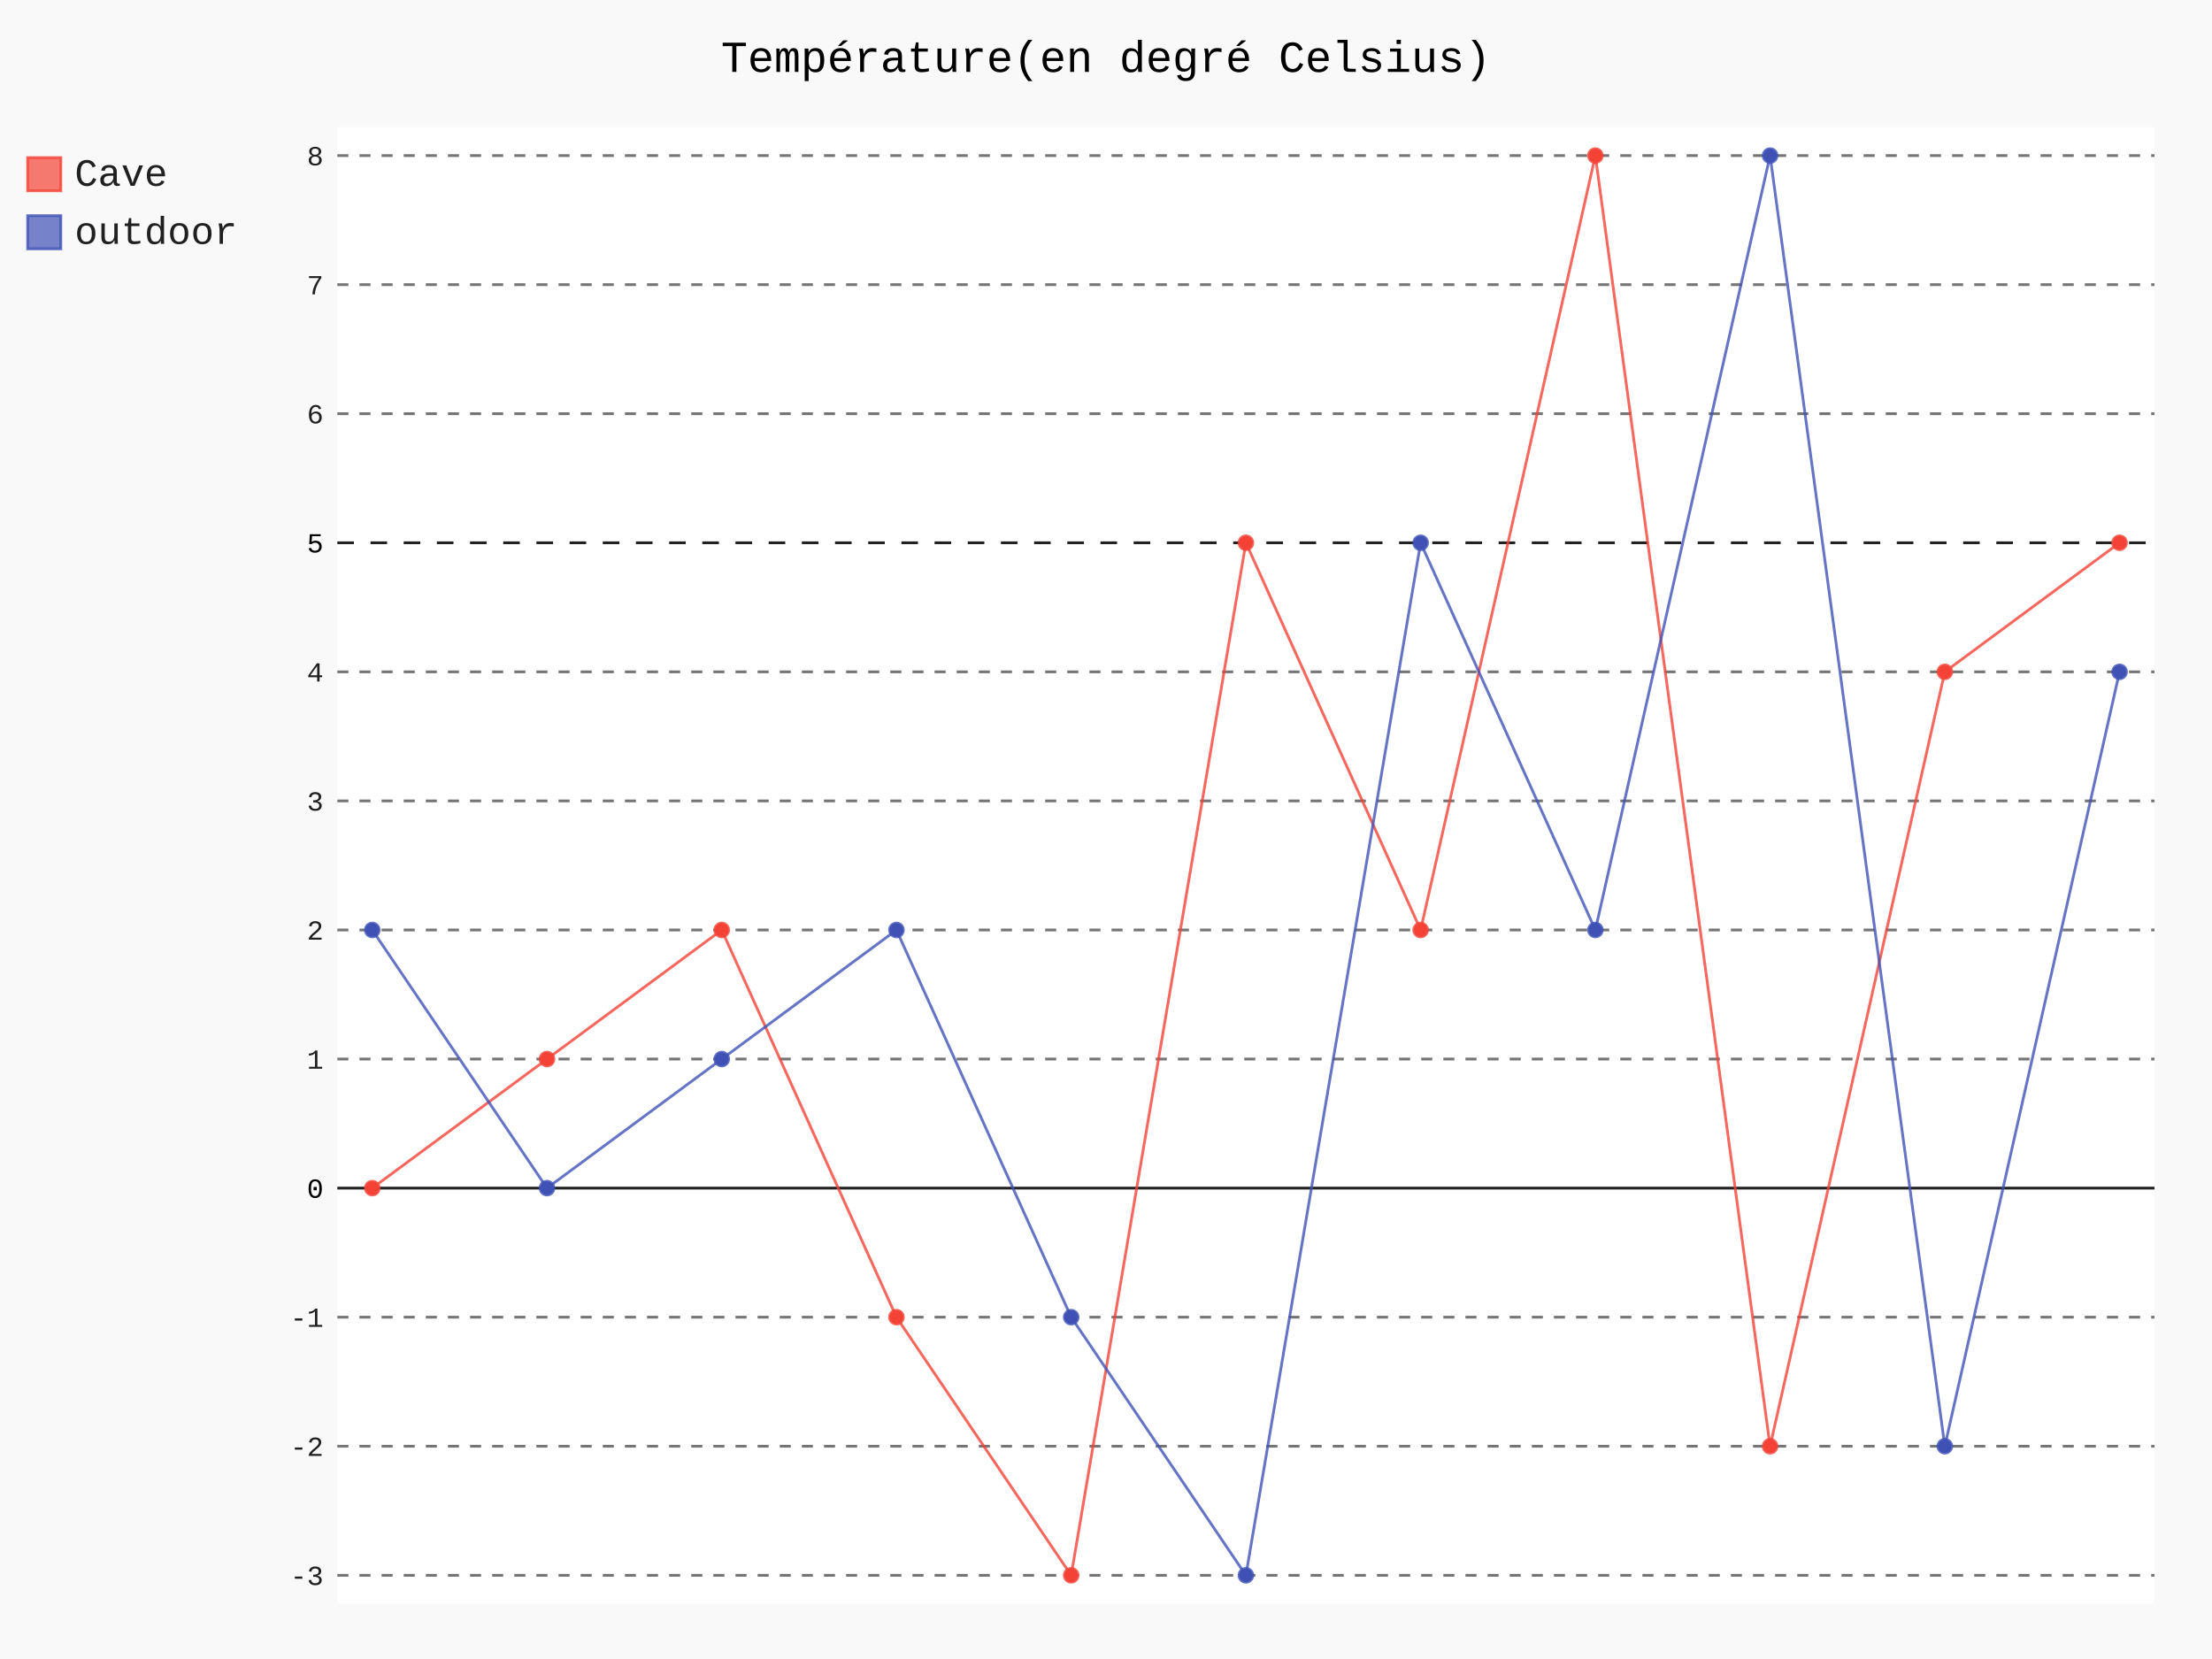
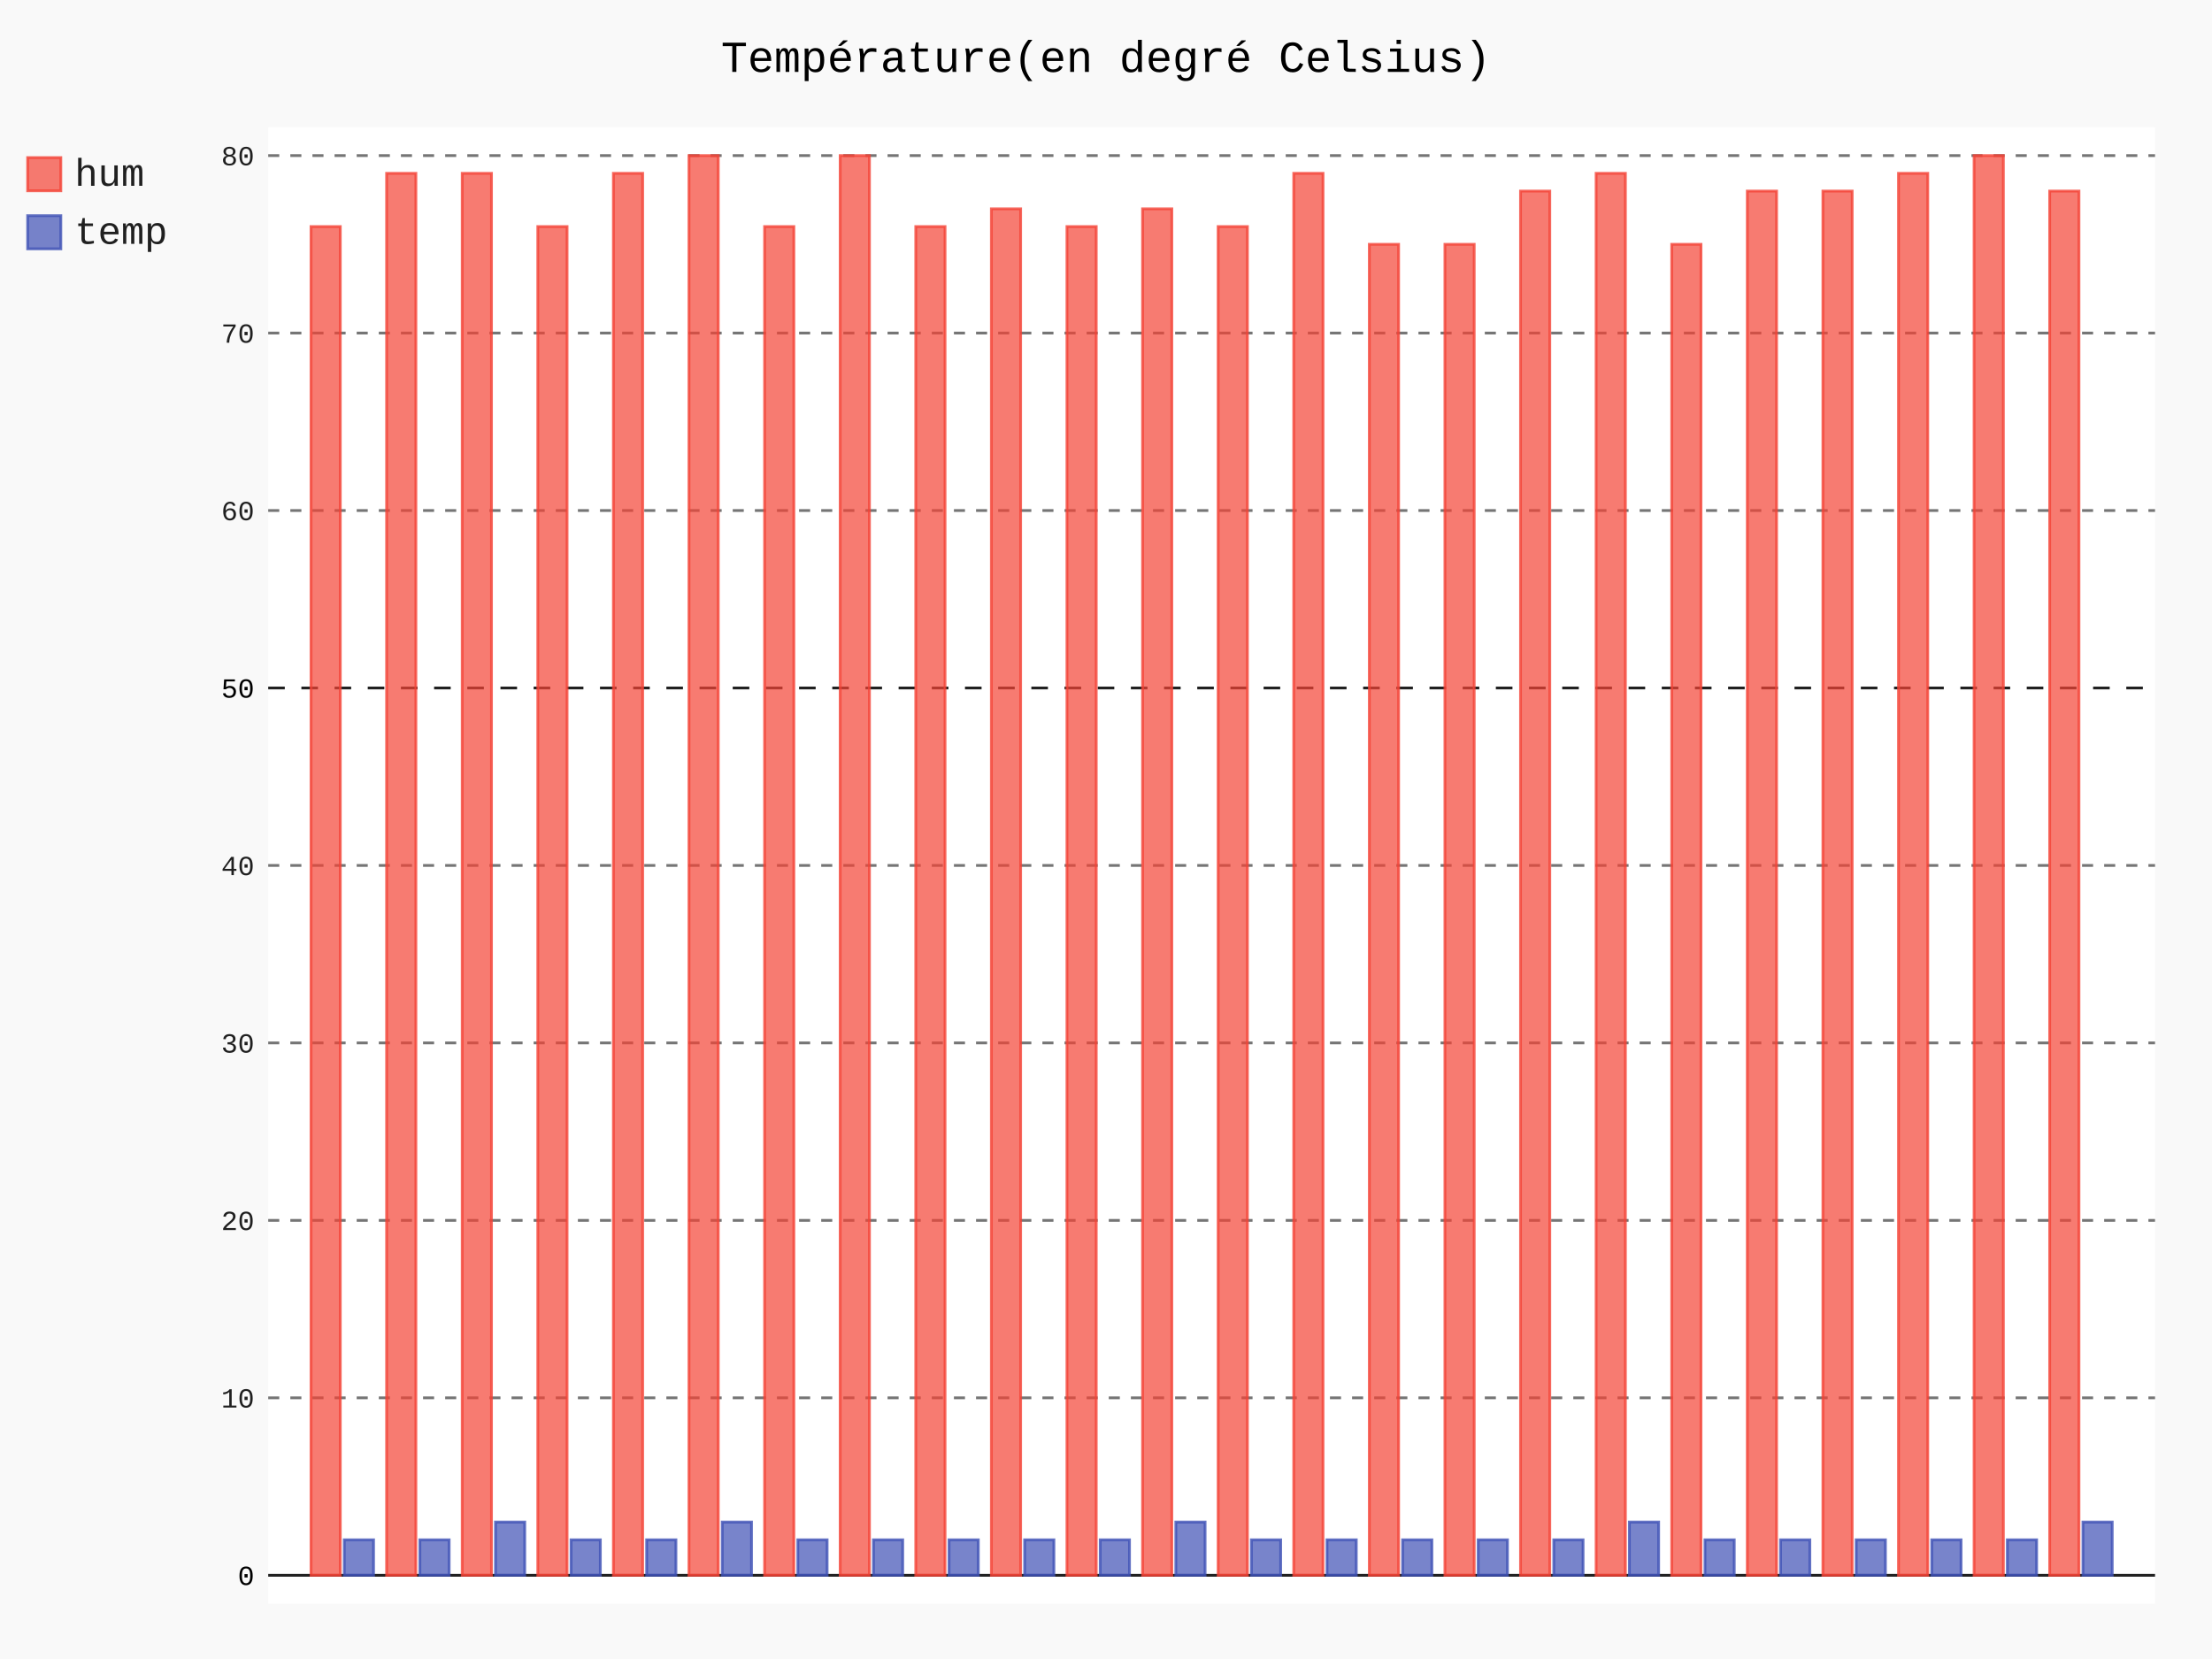
- <svg xmlns="http://www.w3.org/2000/svg" class="pygal-chart" id="chart-02028820-4b92-4e17-ba41-67b3847d8f08" viewBox="0 0 800 600">
+ <svg xmlns="http://www.w3.org/2000/svg" class="pygal-chart" id="chart-7df8f866-859b-4caf-84fa-3095881409de" viewBox="0 0 800 600">
  <defs>
-     <style type="text/css">#chart-02028820-4b92-4e17-ba41-67b3847d8f08{-webkit-user-select:none;-webkit-font-smoothing:antialiased;font-family:Consolas,"Liberation Mono",Menlo,Courier,monospace}#chart-02028820-4b92-4e17-ba41-67b3847d8f08 .title{font-family:Consolas,"Liberation Mono",Menlo,Courier,monospace;font-size:16px}#chart-02028820-4b92-4e17-ba41-67b3847d8f08 .legends .legend text{font-family:Consolas,"Liberation Mono",Menlo,Courier,monospace;font-size:14px}#chart-02028820-4b92-4e17-ba41-67b3847d8f08 .axis text{font-family:Consolas,"Liberation Mono",Menlo,Courier,monospace;font-size:10px}#chart-02028820-4b92-4e17-ba41-67b3847d8f08 .axis text.major{font-family:Consolas,"Liberation Mono",Menlo,Courier,monospace;font-size:10px}#chart-02028820-4b92-4e17-ba41-67b3847d8f08 .text-overlay text.value{font-family:Consolas,"Liberation Mono",Menlo,Courier,monospace;font-size:16px}#chart-02028820-4b92-4e17-ba41-67b3847d8f08 .text-overlay text.label{font-family:Consolas,"Liberation Mono",Menlo,Courier,monospace;font-size:10px}#chart-02028820-4b92-4e17-ba41-67b3847d8f08 .tooltip{font-family:Consolas,"Liberation Mono",Menlo,Courier,monospace;font-size:14px}#chart-02028820-4b92-4e17-ba41-67b3847d8f08 text.no_data{font-family:Consolas,"Liberation Mono",Menlo,Courier,monospace;font-size:64px}
- #chart-02028820-4b92-4e17-ba41-67b3847d8f08{background-color:rgba(249,249,249,1)}#chart-02028820-4b92-4e17-ba41-67b3847d8f08 path,#chart-02028820-4b92-4e17-ba41-67b3847d8f08 line,#chart-02028820-4b92-4e17-ba41-67b3847d8f08 rect,#chart-02028820-4b92-4e17-ba41-67b3847d8f08 circle{-webkit-transition:150ms;-moz-transition:150ms;transition:150ms}#chart-02028820-4b92-4e17-ba41-67b3847d8f08 .graph &gt; .background{fill:rgba(249,249,249,1)}#chart-02028820-4b92-4e17-ba41-67b3847d8f08 .plot &gt; .background{fill:rgba(255,255,255,1)}#chart-02028820-4b92-4e17-ba41-67b3847d8f08 .graph{fill:rgba(0,0,0,.87)}#chart-02028820-4b92-4e17-ba41-67b3847d8f08 text.no_data{fill:rgba(0,0,0,1)}#chart-02028820-4b92-4e17-ba41-67b3847d8f08 .title{fill:rgba(0,0,0,1)}#chart-02028820-4b92-4e17-ba41-67b3847d8f08 .legends .legend text{fill:rgba(0,0,0,.87)}#chart-02028820-4b92-4e17-ba41-67b3847d8f08 .legends .legend:hover text{fill:rgba(0,0,0,1)}#chart-02028820-4b92-4e17-ba41-67b3847d8f08 .axis .line{stroke:rgba(0,0,0,1)}#chart-02028820-4b92-4e17-ba41-67b3847d8f08 .axis .guide.line{stroke:rgba(0,0,0,.54)}#chart-02028820-4b92-4e17-ba41-67b3847d8f08 .axis .major.line{stroke:rgba(0,0,0,.87)}#chart-02028820-4b92-4e17-ba41-67b3847d8f08 .axis text.major{fill:rgba(0,0,0,1)}#chart-02028820-4b92-4e17-ba41-67b3847d8f08 .axis.y .guides:hover .guide.line,#chart-02028820-4b92-4e17-ba41-67b3847d8f08 .line-graph .axis.x .guides:hover .guide.line,#chart-02028820-4b92-4e17-ba41-67b3847d8f08 .stackedline-graph .axis.x .guides:hover .guide.line,#chart-02028820-4b92-4e17-ba41-67b3847d8f08 .xy-graph .axis.x .guides:hover .guide.line{stroke:rgba(0,0,0,1)}#chart-02028820-4b92-4e17-ba41-67b3847d8f08 .axis .guides:hover text{fill:rgba(0,0,0,1)}#chart-02028820-4b92-4e17-ba41-67b3847d8f08 .reactive{fill-opacity:.7;stroke-opacity:.8}#chart-02028820-4b92-4e17-ba41-67b3847d8f08 .ci{stroke:rgba(0,0,0,.87)}#chart-02028820-4b92-4e17-ba41-67b3847d8f08 .reactive.active,#chart-02028820-4b92-4e17-ba41-67b3847d8f08 .active .reactive{fill-opacity:.8;stroke-opacity:.9;stroke-width:4}#chart-02028820-4b92-4e17-ba41-67b3847d8f08 .ci .reactive.active{stroke-width:1.5}#chart-02028820-4b92-4e17-ba41-67b3847d8f08 .series text{fill:rgba(0,0,0,1)}#chart-02028820-4b92-4e17-ba41-67b3847d8f08 .tooltip rect{fill:rgba(255,255,255,1);stroke:rgba(0,0,0,1);-webkit-transition:opacity 150ms;-moz-transition:opacity 150ms;transition:opacity 150ms}#chart-02028820-4b92-4e17-ba41-67b3847d8f08 .tooltip .label{fill:rgba(0,0,0,.87)}#chart-02028820-4b92-4e17-ba41-67b3847d8f08 .tooltip .label{fill:rgba(0,0,0,.87)}#chart-02028820-4b92-4e17-ba41-67b3847d8f08 .tooltip .legend{font-size:.8em;fill:rgba(0,0,0,.54)}#chart-02028820-4b92-4e17-ba41-67b3847d8f08 .tooltip .x_label{font-size:.6em;fill:rgba(0,0,0,1)}#chart-02028820-4b92-4e17-ba41-67b3847d8f08 .tooltip .xlink{font-size:.5em;text-decoration:underline}#chart-02028820-4b92-4e17-ba41-67b3847d8f08 .tooltip .value{font-size:1.5em}#chart-02028820-4b92-4e17-ba41-67b3847d8f08 .bound{font-size:.5em}#chart-02028820-4b92-4e17-ba41-67b3847d8f08 .max-value{font-size:.75em;fill:rgba(0,0,0,.54)}#chart-02028820-4b92-4e17-ba41-67b3847d8f08 .map-element{fill:rgba(255,255,255,1);stroke:rgba(0,0,0,.54) !important}#chart-02028820-4b92-4e17-ba41-67b3847d8f08 .map-element .reactive{fill-opacity:inherit;stroke-opacity:inherit}#chart-02028820-4b92-4e17-ba41-67b3847d8f08 .color-0,#chart-02028820-4b92-4e17-ba41-67b3847d8f08 .color-0 a:visited{stroke:#F44336;fill:#F44336}#chart-02028820-4b92-4e17-ba41-67b3847d8f08 .color-1,#chart-02028820-4b92-4e17-ba41-67b3847d8f08 .color-1 a:visited{stroke:#3F51B5;fill:#3F51B5}#chart-02028820-4b92-4e17-ba41-67b3847d8f08 .text-overlay .color-0 text{fill:black}#chart-02028820-4b92-4e17-ba41-67b3847d8f08 .text-overlay .color-1 text{fill:black}
- #chart-02028820-4b92-4e17-ba41-67b3847d8f08 text.no_data{text-anchor:middle}#chart-02028820-4b92-4e17-ba41-67b3847d8f08 .guide.line{fill:none}#chart-02028820-4b92-4e17-ba41-67b3847d8f08 .centered{text-anchor:middle}#chart-02028820-4b92-4e17-ba41-67b3847d8f08 .title{text-anchor:middle}#chart-02028820-4b92-4e17-ba41-67b3847d8f08 .legends .legend text{fill-opacity:1}#chart-02028820-4b92-4e17-ba41-67b3847d8f08 .axis.x text{text-anchor:middle}#chart-02028820-4b92-4e17-ba41-67b3847d8f08 .axis.x:not(.web) text[transform]{text-anchor:start}#chart-02028820-4b92-4e17-ba41-67b3847d8f08 .axis.x:not(.web) text[transform].backwards{text-anchor:end}#chart-02028820-4b92-4e17-ba41-67b3847d8f08 .axis.y text{text-anchor:end}#chart-02028820-4b92-4e17-ba41-67b3847d8f08 .axis.y text[transform].backwards{text-anchor:start}#chart-02028820-4b92-4e17-ba41-67b3847d8f08 .axis.y2 text{text-anchor:start}#chart-02028820-4b92-4e17-ba41-67b3847d8f08 .axis.y2 text[transform].backwards{text-anchor:end}#chart-02028820-4b92-4e17-ba41-67b3847d8f08 .axis .guide.line{stroke-dasharray:4,4}#chart-02028820-4b92-4e17-ba41-67b3847d8f08 .axis .major.guide.line{stroke-dasharray:6,6}#chart-02028820-4b92-4e17-ba41-67b3847d8f08 .horizontal .axis.y .guide.line,#chart-02028820-4b92-4e17-ba41-67b3847d8f08 .horizontal .axis.y2 .guide.line,#chart-02028820-4b92-4e17-ba41-67b3847d8f08 .vertical .axis.x .guide.line{opacity:0}#chart-02028820-4b92-4e17-ba41-67b3847d8f08 .horizontal .axis.always_show .guide.line,#chart-02028820-4b92-4e17-ba41-67b3847d8f08 .vertical .axis.always_show .guide.line{opacity:1 !important}#chart-02028820-4b92-4e17-ba41-67b3847d8f08 .axis.y .guides:hover .guide.line,#chart-02028820-4b92-4e17-ba41-67b3847d8f08 .axis.y2 .guides:hover .guide.line,#chart-02028820-4b92-4e17-ba41-67b3847d8f08 .axis.x .guides:hover .guide.line{opacity:1}#chart-02028820-4b92-4e17-ba41-67b3847d8f08 .axis .guides:hover text{opacity:1}#chart-02028820-4b92-4e17-ba41-67b3847d8f08 .nofill{fill:none}#chart-02028820-4b92-4e17-ba41-67b3847d8f08 .subtle-fill{fill-opacity:.2}#chart-02028820-4b92-4e17-ba41-67b3847d8f08 .dot{stroke-width:1px;fill-opacity:1}#chart-02028820-4b92-4e17-ba41-67b3847d8f08 .dot.active{stroke-width:5px}#chart-02028820-4b92-4e17-ba41-67b3847d8f08 .dot.negative{fill:transparent}#chart-02028820-4b92-4e17-ba41-67b3847d8f08 text,#chart-02028820-4b92-4e17-ba41-67b3847d8f08 tspan{stroke:none !important}#chart-02028820-4b92-4e17-ba41-67b3847d8f08 .series text.active{opacity:1}#chart-02028820-4b92-4e17-ba41-67b3847d8f08 .tooltip rect{fill-opacity:.95;stroke-width:.5}#chart-02028820-4b92-4e17-ba41-67b3847d8f08 .tooltip text{fill-opacity:1}#chart-02028820-4b92-4e17-ba41-67b3847d8f08 .showable{visibility:hidden}#chart-02028820-4b92-4e17-ba41-67b3847d8f08 .showable.shown{visibility:visible}#chart-02028820-4b92-4e17-ba41-67b3847d8f08 .gauge-background{fill:rgba(229,229,229,1);stroke:none}#chart-02028820-4b92-4e17-ba41-67b3847d8f08 .bg-lines{stroke:rgba(249,249,249,1);stroke-width:2px}</style>
+     <style type="text/css">#chart-7df8f866-859b-4caf-84fa-3095881409de{-webkit-user-select:none;-webkit-font-smoothing:antialiased;font-family:Consolas,"Liberation Mono",Menlo,Courier,monospace}#chart-7df8f866-859b-4caf-84fa-3095881409de .title{font-family:Consolas,"Liberation Mono",Menlo,Courier,monospace;font-size:16px}#chart-7df8f866-859b-4caf-84fa-3095881409de .legends .legend text{font-family:Consolas,"Liberation Mono",Menlo,Courier,monospace;font-size:14px}#chart-7df8f866-859b-4caf-84fa-3095881409de .axis text{font-family:Consolas,"Liberation Mono",Menlo,Courier,monospace;font-size:10px}#chart-7df8f866-859b-4caf-84fa-3095881409de .axis text.major{font-family:Consolas,"Liberation Mono",Menlo,Courier,monospace;font-size:10px}#chart-7df8f866-859b-4caf-84fa-3095881409de .text-overlay text.value{font-family:Consolas,"Liberation Mono",Menlo,Courier,monospace;font-size:16px}#chart-7df8f866-859b-4caf-84fa-3095881409de .text-overlay text.label{font-family:Consolas,"Liberation Mono",Menlo,Courier,monospace;font-size:10px}#chart-7df8f866-859b-4caf-84fa-3095881409de .tooltip{font-family:Consolas,"Liberation Mono",Menlo,Courier,monospace;font-size:14px}#chart-7df8f866-859b-4caf-84fa-3095881409de text.no_data{font-family:Consolas,"Liberation Mono",Menlo,Courier,monospace;font-size:64px}
+ #chart-7df8f866-859b-4caf-84fa-3095881409de{background-color:rgba(249,249,249,1)}#chart-7df8f866-859b-4caf-84fa-3095881409de path,#chart-7df8f866-859b-4caf-84fa-3095881409de line,#chart-7df8f866-859b-4caf-84fa-3095881409de rect,#chart-7df8f866-859b-4caf-84fa-3095881409de circle{-webkit-transition:150ms;-moz-transition:150ms;transition:150ms}#chart-7df8f866-859b-4caf-84fa-3095881409de .graph &gt; .background{fill:rgba(249,249,249,1)}#chart-7df8f866-859b-4caf-84fa-3095881409de .plot &gt; .background{fill:rgba(255,255,255,1)}#chart-7df8f866-859b-4caf-84fa-3095881409de .graph{fill:rgba(0,0,0,.87)}#chart-7df8f866-859b-4caf-84fa-3095881409de text.no_data{fill:rgba(0,0,0,1)}#chart-7df8f866-859b-4caf-84fa-3095881409de .title{fill:rgba(0,0,0,1)}#chart-7df8f866-859b-4caf-84fa-3095881409de .legends .legend text{fill:rgba(0,0,0,.87)}#chart-7df8f866-859b-4caf-84fa-3095881409de .legends .legend:hover text{fill:rgba(0,0,0,1)}#chart-7df8f866-859b-4caf-84fa-3095881409de .axis .line{stroke:rgba(0,0,0,1)}#chart-7df8f866-859b-4caf-84fa-3095881409de .axis .guide.line{stroke:rgba(0,0,0,.54)}#chart-7df8f866-859b-4caf-84fa-3095881409de .axis .major.line{stroke:rgba(0,0,0,.87)}#chart-7df8f866-859b-4caf-84fa-3095881409de .axis text.major{fill:rgba(0,0,0,1)}#chart-7df8f866-859b-4caf-84fa-3095881409de .axis.y .guides:hover .guide.line,#chart-7df8f866-859b-4caf-84fa-3095881409de .line-graph .axis.x .guides:hover .guide.line,#chart-7df8f866-859b-4caf-84fa-3095881409de .stackedline-graph .axis.x .guides:hover .guide.line,#chart-7df8f866-859b-4caf-84fa-3095881409de .xy-graph .axis.x .guides:hover .guide.line{stroke:rgba(0,0,0,1)}#chart-7df8f866-859b-4caf-84fa-3095881409de .axis .guides:hover text{fill:rgba(0,0,0,1)}#chart-7df8f866-859b-4caf-84fa-3095881409de .reactive{fill-opacity:.7;stroke-opacity:.8}#chart-7df8f866-859b-4caf-84fa-3095881409de .ci{stroke:rgba(0,0,0,.87)}#chart-7df8f866-859b-4caf-84fa-3095881409de .reactive.active,#chart-7df8f866-859b-4caf-84fa-3095881409de .active .reactive{fill-opacity:.8;stroke-opacity:.9;stroke-width:4}#chart-7df8f866-859b-4caf-84fa-3095881409de .ci .reactive.active{stroke-width:1.5}#chart-7df8f866-859b-4caf-84fa-3095881409de .series text{fill:rgba(0,0,0,1)}#chart-7df8f866-859b-4caf-84fa-3095881409de .tooltip rect{fill:rgba(255,255,255,1);stroke:rgba(0,0,0,1);-webkit-transition:opacity 150ms;-moz-transition:opacity 150ms;transition:opacity 150ms}#chart-7df8f866-859b-4caf-84fa-3095881409de .tooltip .label{fill:rgba(0,0,0,.87)}#chart-7df8f866-859b-4caf-84fa-3095881409de .tooltip .label{fill:rgba(0,0,0,.87)}#chart-7df8f866-859b-4caf-84fa-3095881409de .tooltip .legend{font-size:.8em;fill:rgba(0,0,0,.54)}#chart-7df8f866-859b-4caf-84fa-3095881409de .tooltip .x_label{font-size:.6em;fill:rgba(0,0,0,1)}#chart-7df8f866-859b-4caf-84fa-3095881409de .tooltip .xlink{font-size:.5em;text-decoration:underline}#chart-7df8f866-859b-4caf-84fa-3095881409de .tooltip .value{font-size:1.5em}#chart-7df8f866-859b-4caf-84fa-3095881409de .bound{font-size:.5em}#chart-7df8f866-859b-4caf-84fa-3095881409de .max-value{font-size:.75em;fill:rgba(0,0,0,.54)}#chart-7df8f866-859b-4caf-84fa-3095881409de .map-element{fill:rgba(255,255,255,1);stroke:rgba(0,0,0,.54) !important}#chart-7df8f866-859b-4caf-84fa-3095881409de .map-element .reactive{fill-opacity:inherit;stroke-opacity:inherit}#chart-7df8f866-859b-4caf-84fa-3095881409de .color-0,#chart-7df8f866-859b-4caf-84fa-3095881409de .color-0 a:visited{stroke:#F44336;fill:#F44336}#chart-7df8f866-859b-4caf-84fa-3095881409de .color-1,#chart-7df8f866-859b-4caf-84fa-3095881409de .color-1 a:visited{stroke:#3F51B5;fill:#3F51B5}#chart-7df8f866-859b-4caf-84fa-3095881409de .text-overlay .color-0 text{fill:black}#chart-7df8f866-859b-4caf-84fa-3095881409de .text-overlay .color-1 text{fill:black}
+ #chart-7df8f866-859b-4caf-84fa-3095881409de text.no_data{text-anchor:middle}#chart-7df8f866-859b-4caf-84fa-3095881409de .guide.line{fill:none}#chart-7df8f866-859b-4caf-84fa-3095881409de .centered{text-anchor:middle}#chart-7df8f866-859b-4caf-84fa-3095881409de .title{text-anchor:middle}#chart-7df8f866-859b-4caf-84fa-3095881409de .legends .legend text{fill-opacity:1}#chart-7df8f866-859b-4caf-84fa-3095881409de .axis.x text{text-anchor:middle}#chart-7df8f866-859b-4caf-84fa-3095881409de .axis.x:not(.web) text[transform]{text-anchor:start}#chart-7df8f866-859b-4caf-84fa-3095881409de .axis.x:not(.web) text[transform].backwards{text-anchor:end}#chart-7df8f866-859b-4caf-84fa-3095881409de .axis.y text{text-anchor:end}#chart-7df8f866-859b-4caf-84fa-3095881409de .axis.y text[transform].backwards{text-anchor:start}#chart-7df8f866-859b-4caf-84fa-3095881409de .axis.y2 text{text-anchor:start}#chart-7df8f866-859b-4caf-84fa-3095881409de .axis.y2 text[transform].backwards{text-anchor:end}#chart-7df8f866-859b-4caf-84fa-3095881409de .axis .guide.line{stroke-dasharray:4,4}#chart-7df8f866-859b-4caf-84fa-3095881409de .axis .major.guide.line{stroke-dasharray:6,6}#chart-7df8f866-859b-4caf-84fa-3095881409de .horizontal .axis.y .guide.line,#chart-7df8f866-859b-4caf-84fa-3095881409de .horizontal .axis.y2 .guide.line,#chart-7df8f866-859b-4caf-84fa-3095881409de .vertical .axis.x .guide.line{opacity:0}#chart-7df8f866-859b-4caf-84fa-3095881409de .horizontal .axis.always_show .guide.line,#chart-7df8f866-859b-4caf-84fa-3095881409de .vertical .axis.always_show .guide.line{opacity:1 !important}#chart-7df8f866-859b-4caf-84fa-3095881409de .axis.y .guides:hover .guide.line,#chart-7df8f866-859b-4caf-84fa-3095881409de .axis.y2 .guides:hover .guide.line,#chart-7df8f866-859b-4caf-84fa-3095881409de .axis.x .guides:hover .guide.line{opacity:1}#chart-7df8f866-859b-4caf-84fa-3095881409de .axis .guides:hover text{opacity:1}#chart-7df8f866-859b-4caf-84fa-3095881409de .nofill{fill:none}#chart-7df8f866-859b-4caf-84fa-3095881409de .subtle-fill{fill-opacity:.2}#chart-7df8f866-859b-4caf-84fa-3095881409de .dot{stroke-width:1px;fill-opacity:1}#chart-7df8f866-859b-4caf-84fa-3095881409de .dot.active{stroke-width:5px}#chart-7df8f866-859b-4caf-84fa-3095881409de .dot.negative{fill:transparent}#chart-7df8f866-859b-4caf-84fa-3095881409de text,#chart-7df8f866-859b-4caf-84fa-3095881409de tspan{stroke:none !important}#chart-7df8f866-859b-4caf-84fa-3095881409de .series text.active{opacity:1}#chart-7df8f866-859b-4caf-84fa-3095881409de .tooltip rect{fill-opacity:.95;stroke-width:.5}#chart-7df8f866-859b-4caf-84fa-3095881409de .tooltip text{fill-opacity:1}#chart-7df8f866-859b-4caf-84fa-3095881409de .showable{visibility:hidden}#chart-7df8f866-859b-4caf-84fa-3095881409de .showable.shown{visibility:visible}#chart-7df8f866-859b-4caf-84fa-3095881409de .gauge-background{fill:rgba(229,229,229,1);stroke:none}#chart-7df8f866-859b-4caf-84fa-3095881409de .bg-lines{stroke:rgba(249,249,249,1);stroke-width:2px}</style>
  </defs>
-   <g class="graph line-graph vertical">
+   <g class="graph bar-graph vertical">
    <rect class="background" height="600" width="800" x="0" y="0" />
-     <g class="plot" transform="translate(122, 46)">
-       <rect class="background" height="534" width="657.2" x="0" y="0" />
+     <g class="plot" transform="translate(97, 46)">
+       <rect class="background" height="534" width="682.4" x="0" y="0" />
      <g class="axis y always_show">
        <g class="guides">
-           <path class="guide line" d="M0 523.731 h657.2" />
-           <text class="" x="-5" y="527.231">-3</text>
-         </g>
-         <g class="guides">
-           <path class="guide line" d="M0 477.052 h657.2" />
-           <text class="" x="-5" y="480.552">-2</text>
-         </g>
-         <g class="guides">
-           <path class="guide line" d="M0 430.374 h657.2" />
-           <text class="" x="-5" y="433.874">-1</text>
-         </g>
-         <g class="guides">
-           <path class="axis major line" d="M0 383.696 h657.2" />
-           <text class="major" x="-5" y="387.196">0</text>
-         </g>
-         <g class="guides">
-           <path class="guide line" d="M0 337.017 h657.2" />
-           <text class="" x="-5" y="340.517">1</text>
-         </g>
-         <g class="guides">
-           <path class="guide line" d="M0 290.339 h657.2" />
-           <text class="" x="-5" y="293.839">2</text>
-         </g>
-         <g class="guides">
-           <path class="guide line" d="M0 243.661 h657.2" />
-           <text class="" x="-5" y="247.161">3</text>
-         </g>
-         <g class="guides">
-           <path class="guide line" d="M0 196.983 h657.2" />
-           <text class="" x="-5" y="200.483">4</text>
-         </g>
-         <g class="guides">
-           <path class="major guide line" d="M0 150.304 h657.2" />
-           <text class="major" x="-5" y="153.804">5</text>
-         </g>
-         <g class="guides">
-           <path class="guide line" d="M0 103.626 h657.2" />
-           <text class="" x="-5" y="107.126">6</text>
-         </g>
-         <g class="guides">
-           <path class="guide line" d="M0 56.948 h657.2" />
-           <text class="" x="-5" y="60.448">7</text>
-         </g>
-         <g class="guides">
-           <path class="guide line" d="M0 10.269 h657.2" />
-           <text class="" x="-5" y="13.769">8</text>
+           <path class="axis major line" d="M0 523.731 h682.4" />
+           <text class="major" x="-5" y="527.231">0</text>
+         </g>
+         <g class="guides">
+           <path class="guide line" d="M0 459.548 h682.4" />
+           <text class="" x="-5" y="463.048">10</text>
+         </g>
+         <g class="guides">
+           <path class="guide line" d="M0 395.365 h682.4" />
+           <text class="" x="-5" y="398.865">20</text>
+         </g>
+         <g class="guides">
+           <path class="guide line" d="M0 331.183 h682.4" />
+           <text class="" x="-5" y="334.683">30</text>
+         </g>
+         <g class="guides">
+           <path class="guide line" d="M0 267 h682.4" />
+           <text class="" x="-5" y="270.5">40</text>
+         </g>
+         <g class="guides">
+           <path class="major guide line" d="M0 202.817 h682.4" />
+           <text class="major" x="-5" y="206.317">50</text>
+         </g>
+         <g class="guides">
+           <path class="guide line" d="M0 138.635 h682.4" />
+           <text class="" x="-5" y="142.135">60</text>
+         </g>
+         <g class="guides">
+           <path class="guide line" d="M0 74.452 h682.4" />
+           <text class="" x="-5" y="77.952">70</text>
+         </g>
+         <g class="guides">
+           <path class="guide line" d="M0 10.269 h682.4" />
+           <text class="" x="-5" y="13.769">80</text>
        </g>
      </g>
      <g class="series serie-0 color-0">
-         <path class="line reactive nofill" d="M12.638 383.696 L75.831 337.017 139.023 290.339 202.215 430.374 265.408 523.731 328.6 150.304 391.792 290.339 454.985 10.269 518.177 477.052 581.369 196.983 644.562 150.304" />
+         <g class="bars">
+           <g class="bar">
+             <rect class="rect reactive tooltip-trigger" height="487.788" rx="0" ry="0" width="10.586" x="15.485" y="35.942" />
+           </g>
+           <g class="bar">
+             <rect class="rect reactive tooltip-trigger" height="507.043" rx="0" ry="0" width="10.586" x="42.825" y="16.688" />
+           </g>
+           <g class="bar">
+             <rect class="rect reactive tooltip-trigger" height="507.043" rx="0" ry="0" width="10.586" x="70.165" y="16.688" />
+           </g>
+           <g class="bar">
+             <rect class="rect reactive tooltip-trigger" height="487.788" rx="0" ry="0" width="10.586" x="97.504" y="35.942" />
+           </g>
+           <g class="bar">
+             <rect class="rect reactive tooltip-trigger" height="507.043" rx="0" ry="0" width="10.586" x="124.844" y="16.688" />
+           </g>
+           <g class="bar">
+             <rect class="rect reactive tooltip-trigger" height="513.462" rx="0" ry="0" width="10.586" x="152.184" y="10.269" />
+           </g>
+           <g class="bar">
+             <rect class="rect reactive tooltip-trigger" height="487.788" rx="0" ry="0" width="10.586" x="179.524" y="35.942" />
+           </g>
+           <g class="bar">
+             <rect class="rect reactive tooltip-trigger" height="513.462" rx="0" ry="0" width="10.586" x="206.863" y="10.269" />
+           </g>
+           <g class="bar">
+             <rect class="rect reactive tooltip-trigger" height="487.788" rx="0" ry="0" width="10.586" x="234.203" y="35.942" />
+           </g>
+           <g class="bar">
+             <rect class="rect reactive tooltip-trigger" height="494.207" rx="0" ry="0" width="10.586" x="261.543" y="29.524" />
+           </g>
+           <g class="bar">
+             <rect class="rect reactive tooltip-trigger" height="487.788" rx="0" ry="0" width="10.586" x="288.883" y="35.942" />
+           </g>
+           <g class="bar">
+             <rect class="rect reactive tooltip-trigger" height="494.207" rx="0" ry="0" width="10.586" x="316.222" y="29.524" />
+           </g>
+           <g class="bar">
+             <rect class="rect reactive tooltip-trigger" height="487.788" rx="0" ry="0" width="10.586" x="343.562" y="35.942" />
+           </g>
+           <g class="bar">
+             <rect class="rect reactive tooltip-trigger" height="507.043" rx="0" ry="0" width="10.586" x="370.902" y="16.688" />
+           </g>
+           <g class="bar">
+             <rect class="rect reactive tooltip-trigger" height="481.37" rx="0" ry="0" width="10.586" x="398.242" y="42.361" />
+           </g>
+           <g class="bar">
+             <rect class="rect reactive tooltip-trigger" height="481.37" rx="0" ry="0" width="10.586" x="425.581" y="42.361" />
+           </g>
+           <g class="bar">
+             <rect class="rect reactive tooltip-trigger" height="500.625" rx="0" ry="0" width="10.586" x="452.921" y="23.106" />
+           </g>
+           <g class="bar">
+             <rect class="rect reactive tooltip-trigger" height="507.043" rx="0" ry="0" width="10.586" x="480.261" y="16.688" />
+           </g>
+           <g class="bar">
+             <rect class="rect reactive tooltip-trigger" height="481.37" rx="0" ry="0" width="10.586" x="507.601" y="42.361" />
+           </g>
+           <g class="bar">
+             <rect class="rect reactive tooltip-trigger" height="500.625" rx="0" ry="0" width="10.586" x="534.94" y="23.106" />
+           </g>
+           <g class="bar">
+             <rect class="rect reactive tooltip-trigger" height="500.625" rx="0" ry="0" width="10.586" x="562.28" y="23.106" />
+           </g>
+           <g class="bar">
+             <rect class="rect reactive tooltip-trigger" height="507.043" rx="0" ry="0" width="10.586" x="589.62" y="16.688" />
+           </g>
+           <g class="bar">
+             <rect class="rect reactive tooltip-trigger" height="513.462" rx="0" ry="0" width="10.586" x="616.96" y="10.269" />
+           </g>
+           <g class="bar">
+             <rect class="rect reactive tooltip-trigger" height="500.625" rx="0" ry="0" width="10.586" x="644.299" y="23.106" />
+           </g>
+         </g>
      </g>
      <g class="series serie-1 color-1">
-         <path class="line reactive nofill" d="M12.638 290.339 L75.831 383.696 139.023 337.017 202.215 290.339 265.408 430.374 328.6 523.731 391.792 150.304 454.985 290.339 518.177 10.269 581.369 477.052 644.562 196.983" />
+         <g class="bars">
+           <g class="bar">
+             <rect class="rect reactive tooltip-trigger" height="12.837" rx="0" ry="0" width="10.586" x="27.515" y="510.894" />
+           </g>
+           <g class="bar">
+             <rect class="rect reactive tooltip-trigger" height="12.837" rx="0" ry="0" width="10.586" x="54.854" y="510.894" />
+           </g>
+           <g class="bar">
+             <rect class="rect reactive tooltip-trigger" height="19.255" rx="0" ry="0" width="10.586" x="82.194" y="504.476" />
+           </g>
+           <g class="bar">
+             <rect class="rect reactive tooltip-trigger" height="12.837" rx="0" ry="0" width="10.586" x="109.534" y="510.894" />
+           </g>
+           <g class="bar">
+             <rect class="rect reactive tooltip-trigger" height="12.837" rx="0" ry="0" width="10.586" x="136.874" y="510.894" />
+           </g>
+           <g class="bar">
+             <rect class="rect reactive tooltip-trigger" height="19.255" rx="0" ry="0" width="10.586" x="164.213" y="504.476" />
+           </g>
+           <g class="bar">
+             <rect class="rect reactive tooltip-trigger" height="12.837" rx="0" ry="0" width="10.586" x="191.553" y="510.894" />
+           </g>
+           <g class="bar">
+             <rect class="rect reactive tooltip-trigger" height="12.837" rx="0" ry="0" width="10.586" x="218.893" y="510.894" />
+           </g>
+           <g class="bar">
+             <rect class="rect reactive tooltip-trigger" height="12.837" rx="0" ry="0" width="10.586" x="246.233" y="510.894" />
+           </g>
+           <g class="bar">
+             <rect class="rect reactive tooltip-trigger" height="12.837" rx="0" ry="0" width="10.586" x="273.572" y="510.894" />
+           </g>
+           <g class="bar">
+             <rect class="rect reactive tooltip-trigger" height="12.837" rx="0" ry="0" width="10.586" x="300.912" y="510.894" />
+           </g>
+           <g class="bar">
+             <rect class="rect reactive tooltip-trigger" height="19.255" rx="0" ry="0" width="10.586" x="328.252" y="504.476" />
+           </g>
+           <g class="bar">
+             <rect class="rect reactive tooltip-trigger" height="12.837" rx="0" ry="0" width="10.586" x="355.592" y="510.894" />
+           </g>
+           <g class="bar">
+             <rect class="rect reactive tooltip-trigger" height="12.837" rx="0" ry="0" width="10.586" x="382.931" y="510.894" />
+           </g>
+           <g class="bar">
+             <rect class="rect reactive tooltip-trigger" height="12.837" rx="0" ry="0" width="10.586" x="410.271" y="510.894" />
+           </g>
+           <g class="bar">
+             <rect class="rect reactive tooltip-trigger" height="12.837" rx="0" ry="0" width="10.586" x="437.611" y="510.894" />
+           </g>
+           <g class="bar">
+             <rect class="rect reactive tooltip-trigger" height="12.837" rx="0" ry="0" width="10.586" x="464.951" y="510.894" />
+           </g>
+           <g class="bar">
+             <rect class="rect reactive tooltip-trigger" height="19.255" rx="0" ry="0" width="10.586" x="492.29" y="504.476" />
+           </g>
+           <g class="bar">
+             <rect class="rect reactive tooltip-trigger" height="12.837" rx="0" ry="0" width="10.586" x="519.63" y="510.894" />
+           </g>
+           <g class="bar">
+             <rect class="rect reactive tooltip-trigger" height="12.837" rx="0" ry="0" width="10.586" x="546.97" y="510.894" />
+           </g>
+           <g class="bar">
+             <rect class="rect reactive tooltip-trigger" height="12.837" rx="0" ry="0" width="10.586" x="574.31" y="510.894" />
+           </g>
+           <g class="bar">
+             <rect class="rect reactive tooltip-trigger" height="12.837" rx="0" ry="0" width="10.586" x="601.649" y="510.894" />
+           </g>
+           <g class="bar">
+             <rect class="rect reactive tooltip-trigger" height="12.837" rx="0" ry="0" width="10.586" x="628.989" y="510.894" />
+           </g>
+           <g class="bar">
+             <rect class="rect reactive tooltip-trigger" height="19.255" rx="0" ry="0" width="10.586" x="656.329" y="504.476" />
+           </g>
+         </g>
      </g>
    </g>
    <g class="titles">
      <text class="title plot_title" x="400.0" y="26">Température(en degré Celsius)</text>
    </g>
-     <g class="plot overlay" transform="translate(122, 46)">
-       <g class="series serie-0 color-0">
-         <g class="dots">
-           <circle class="dot reactive tooltip-trigger" cx="12.638" cy="383.696" r="2.5" />
-         </g>
-         <g class="dots">
-           <circle class="dot reactive tooltip-trigger" cx="75.831" cy="337.017" r="2.5" />
-         </g>
-         <g class="dots">
-           <circle class="dot reactive tooltip-trigger" cx="139.023" cy="290.339" r="2.5" />
-         </g>
-         <g class="dots">
-           <circle class="dot reactive tooltip-trigger" cx="202.215" cy="430.374" r="2.5" />
-         </g>
-         <g class="dots">
-           <circle class="dot reactive tooltip-trigger" cx="265.408" cy="523.731" r="2.5" />
-         </g>
-         <g class="dots">
-           <circle class="dot reactive tooltip-trigger" cx="328.6" cy="150.304" r="2.5" />
-         </g>
-         <g class="dots">
-           <circle class="dot reactive tooltip-trigger" cx="391.792" cy="290.339" r="2.5" />
-         </g>
-         <g class="dots">
-           <circle class="dot reactive tooltip-trigger" cx="454.985" cy="10.269" r="2.5" />
-         </g>
-         <g class="dots">
-           <circle class="dot reactive tooltip-trigger" cx="518.177" cy="477.052" r="2.5" />
-         </g>
-         <g class="dots">
-           <circle class="dot reactive tooltip-trigger" cx="581.369" cy="196.983" r="2.5" />
-         </g>
-         <g class="dots">
-           <circle class="dot reactive tooltip-trigger" cx="644.562" cy="150.304" r="2.5" />
-         </g>
-       </g>
-       <g class="series serie-1 color-1">
-         <g class="dots">
-           <circle class="dot reactive tooltip-trigger" cx="12.638" cy="290.339" r="2.5" />
-         </g>
-         <g class="dots">
-           <circle class="dot reactive tooltip-trigger" cx="75.831" cy="383.696" r="2.5" />
-         </g>
-         <g class="dots">
-           <circle class="dot reactive tooltip-trigger" cx="139.023" cy="337.017" r="2.5" />
-         </g>
-         <g class="dots">
-           <circle class="dot reactive tooltip-trigger" cx="202.215" cy="290.339" r="2.5" />
-         </g>
-         <g class="dots">
-           <circle class="dot reactive tooltip-trigger" cx="265.408" cy="430.374" r="2.5" />
-         </g>
-         <g class="dots">
-           <circle class="dot reactive tooltip-trigger" cx="328.6" cy="523.731" r="2.5" />
-         </g>
-         <g class="dots">
-           <circle class="dot reactive tooltip-trigger" cx="391.792" cy="150.304" r="2.5" />
-         </g>
-         <g class="dots">
-           <circle class="dot reactive tooltip-trigger" cx="454.985" cy="290.339" r="2.5" />
-         </g>
-         <g class="dots">
-           <circle class="dot reactive tooltip-trigger" cx="518.177" cy="10.269" r="2.5" />
-         </g>
-         <g class="dots">
-           <circle class="dot reactive tooltip-trigger" cx="581.369" cy="477.052" r="2.5" />
-         </g>
-         <g class="dots">
-           <circle class="dot reactive tooltip-trigger" cx="644.562" cy="196.983" r="2.5" />
-         </g>
-       </g>
-     </g>
-     <g class="plot text-overlay" transform="translate(122, 46)">
+     <g class="plot overlay" transform="translate(97, 46)">
      <g class="series serie-0 color-0" />
      <g class="series serie-1 color-1" />
    </g>
-     <g class="plot tooltip-overlay" transform="translate(122, 46)">
+     <g class="plot text-overlay" transform="translate(97, 46)">
+       <g class="series serie-0 color-0" />
+       <g class="series serie-1 color-1" />
+     </g>
+     <g class="plot tooltip-overlay" transform="translate(97, 46)">
      <g class="tooltip" style="opacity: 0" transform="translate(0 0)">
        <rect class="tooltip-box" height="0" rx="0" ry="0" width="0" />
        <g class="text" />
      </g>
    </g>
    <g class="legends" transform="translate(10, 56)">
      <g class="legend reactive activate-serie" id="activate-serie-0">
        <rect class="color-0 reactive" height="12" width="12" x="0.0" y="1.0" />
-         <text x="17.0" y="11.2">Cave</text>
+         <text x="17.0" y="11.2">hum</text>
      </g>
      <g class="legend reactive activate-serie" id="activate-serie-1">
        <rect class="color-1 reactive" height="12" width="12" x="0.0" y="22.0" />
-         <text x="17.0" y="32.2">outdoor</text>
+         <text x="17.0" y="32.2">temp</text>
      </g>
    </g>
    <g class="legends" transform="translate(790, 56)" />
  </g>
</svg>
